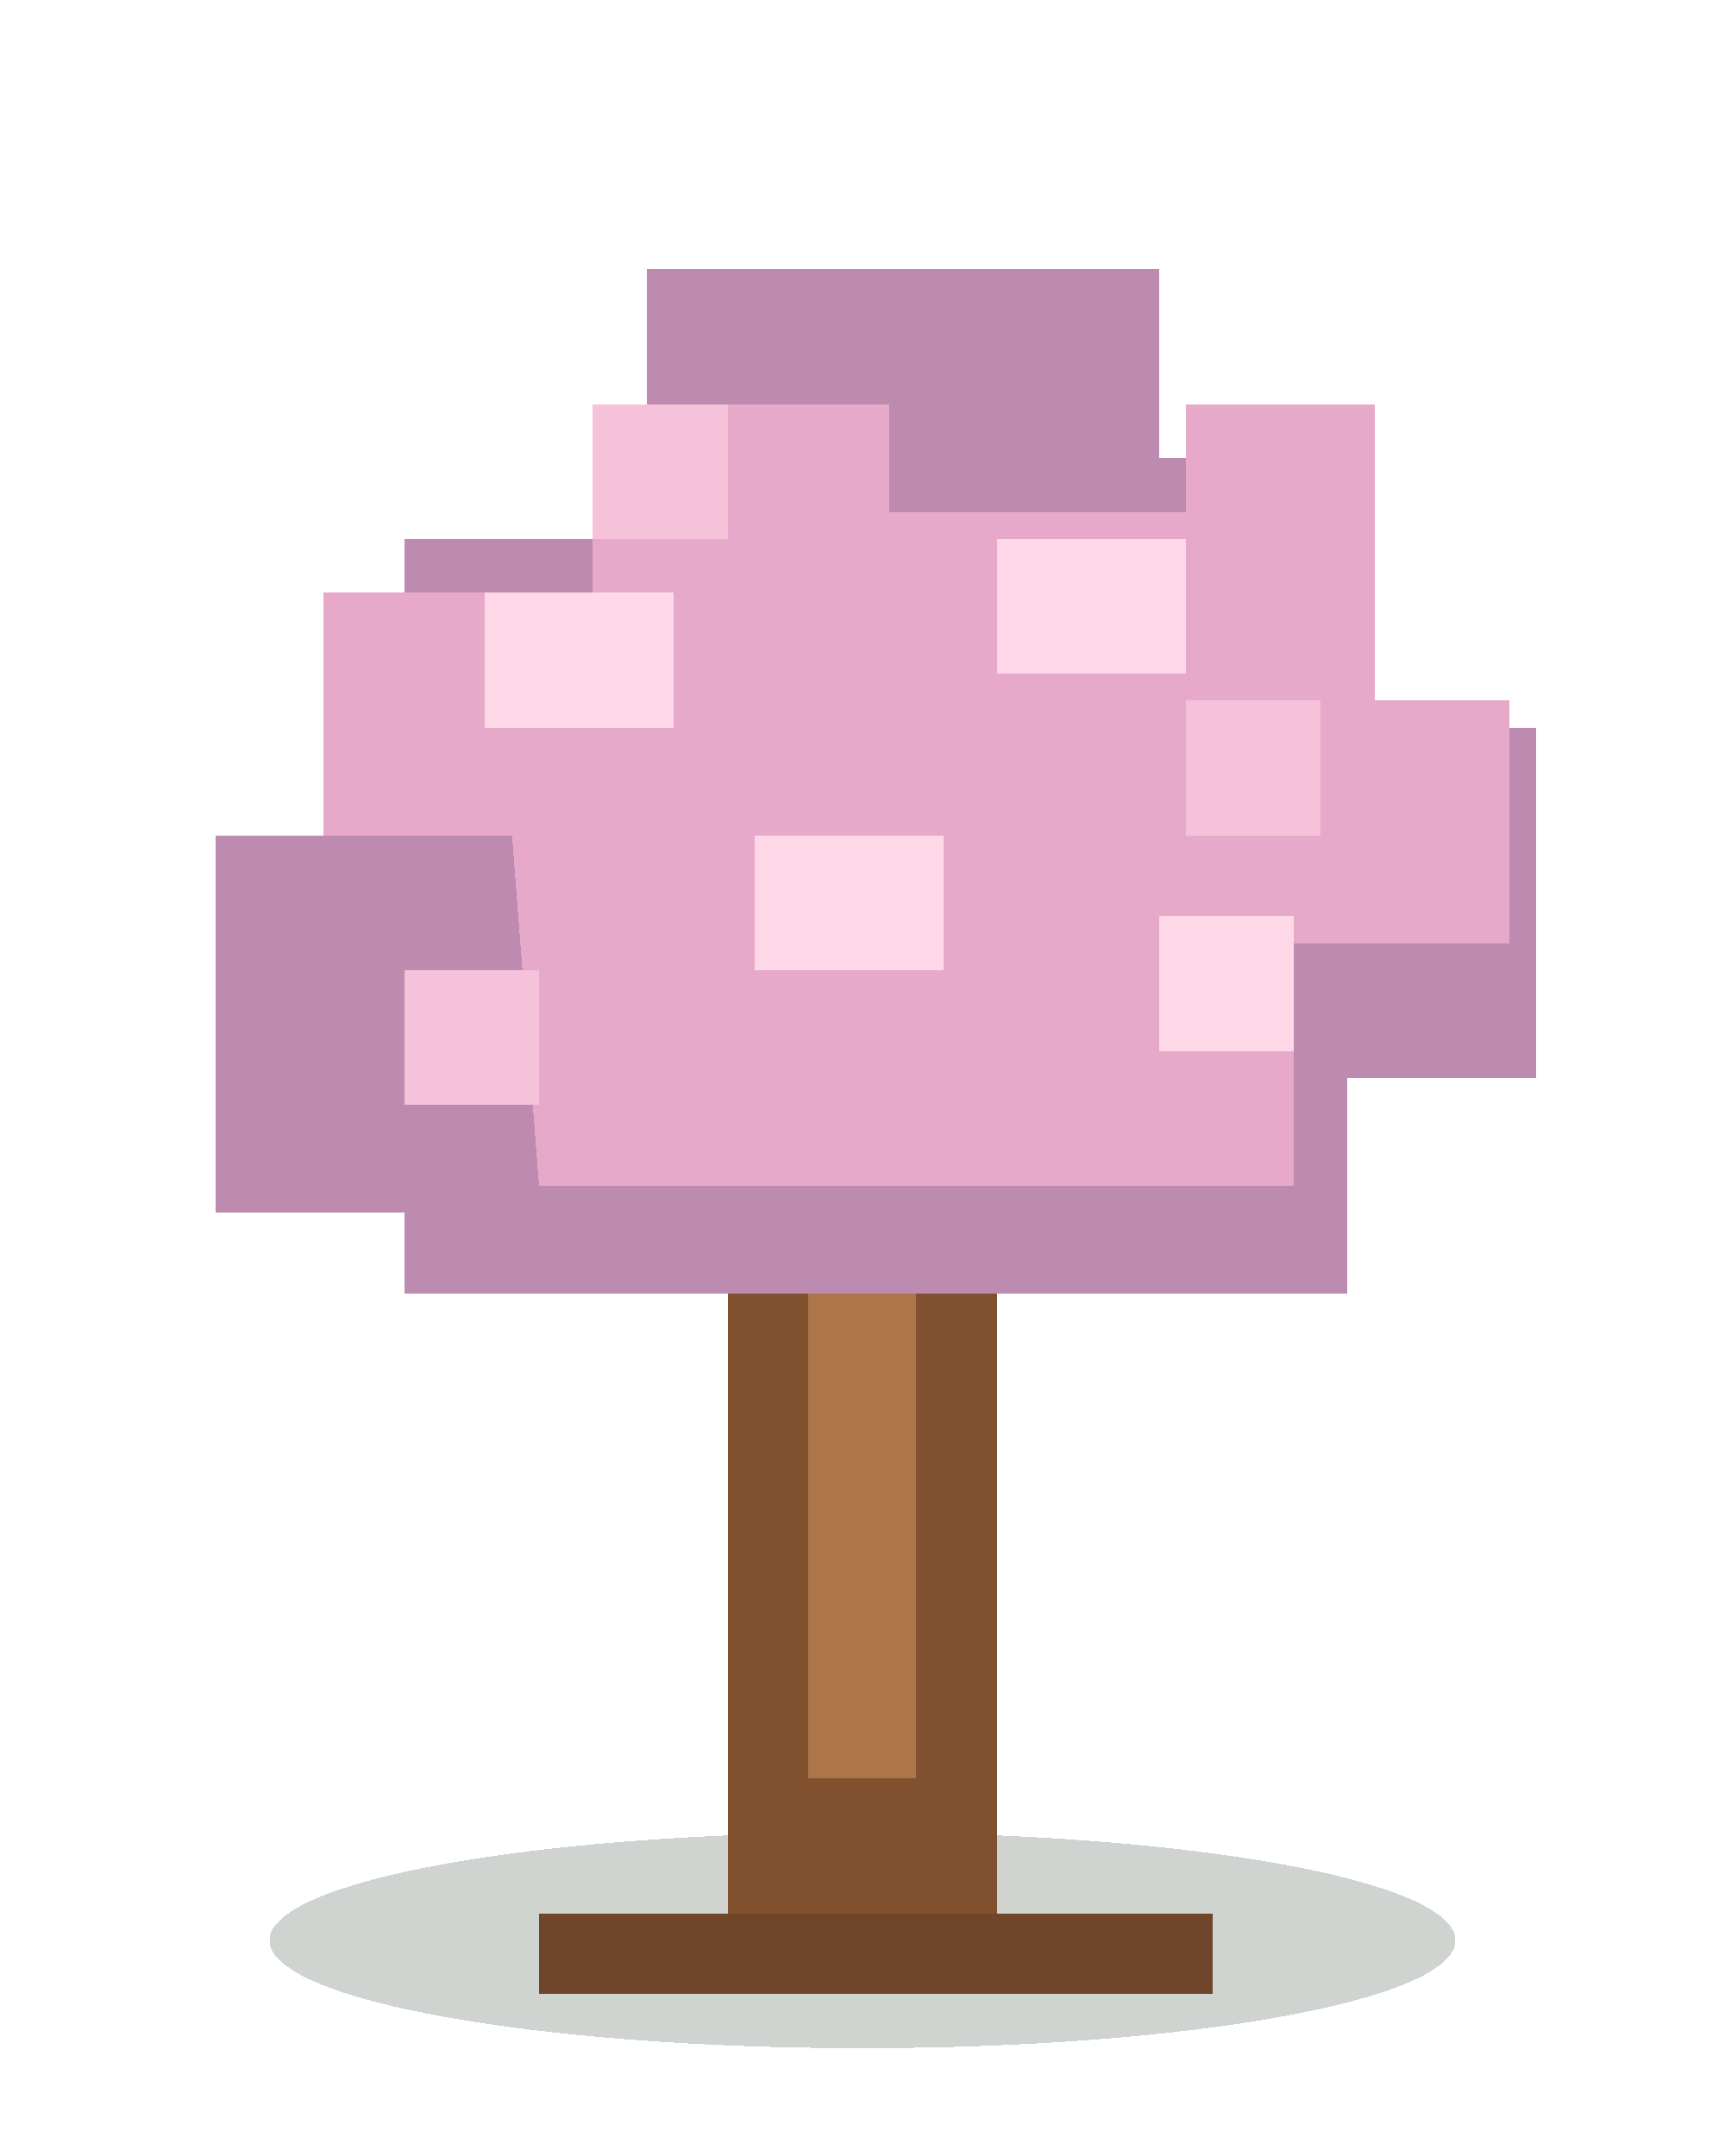
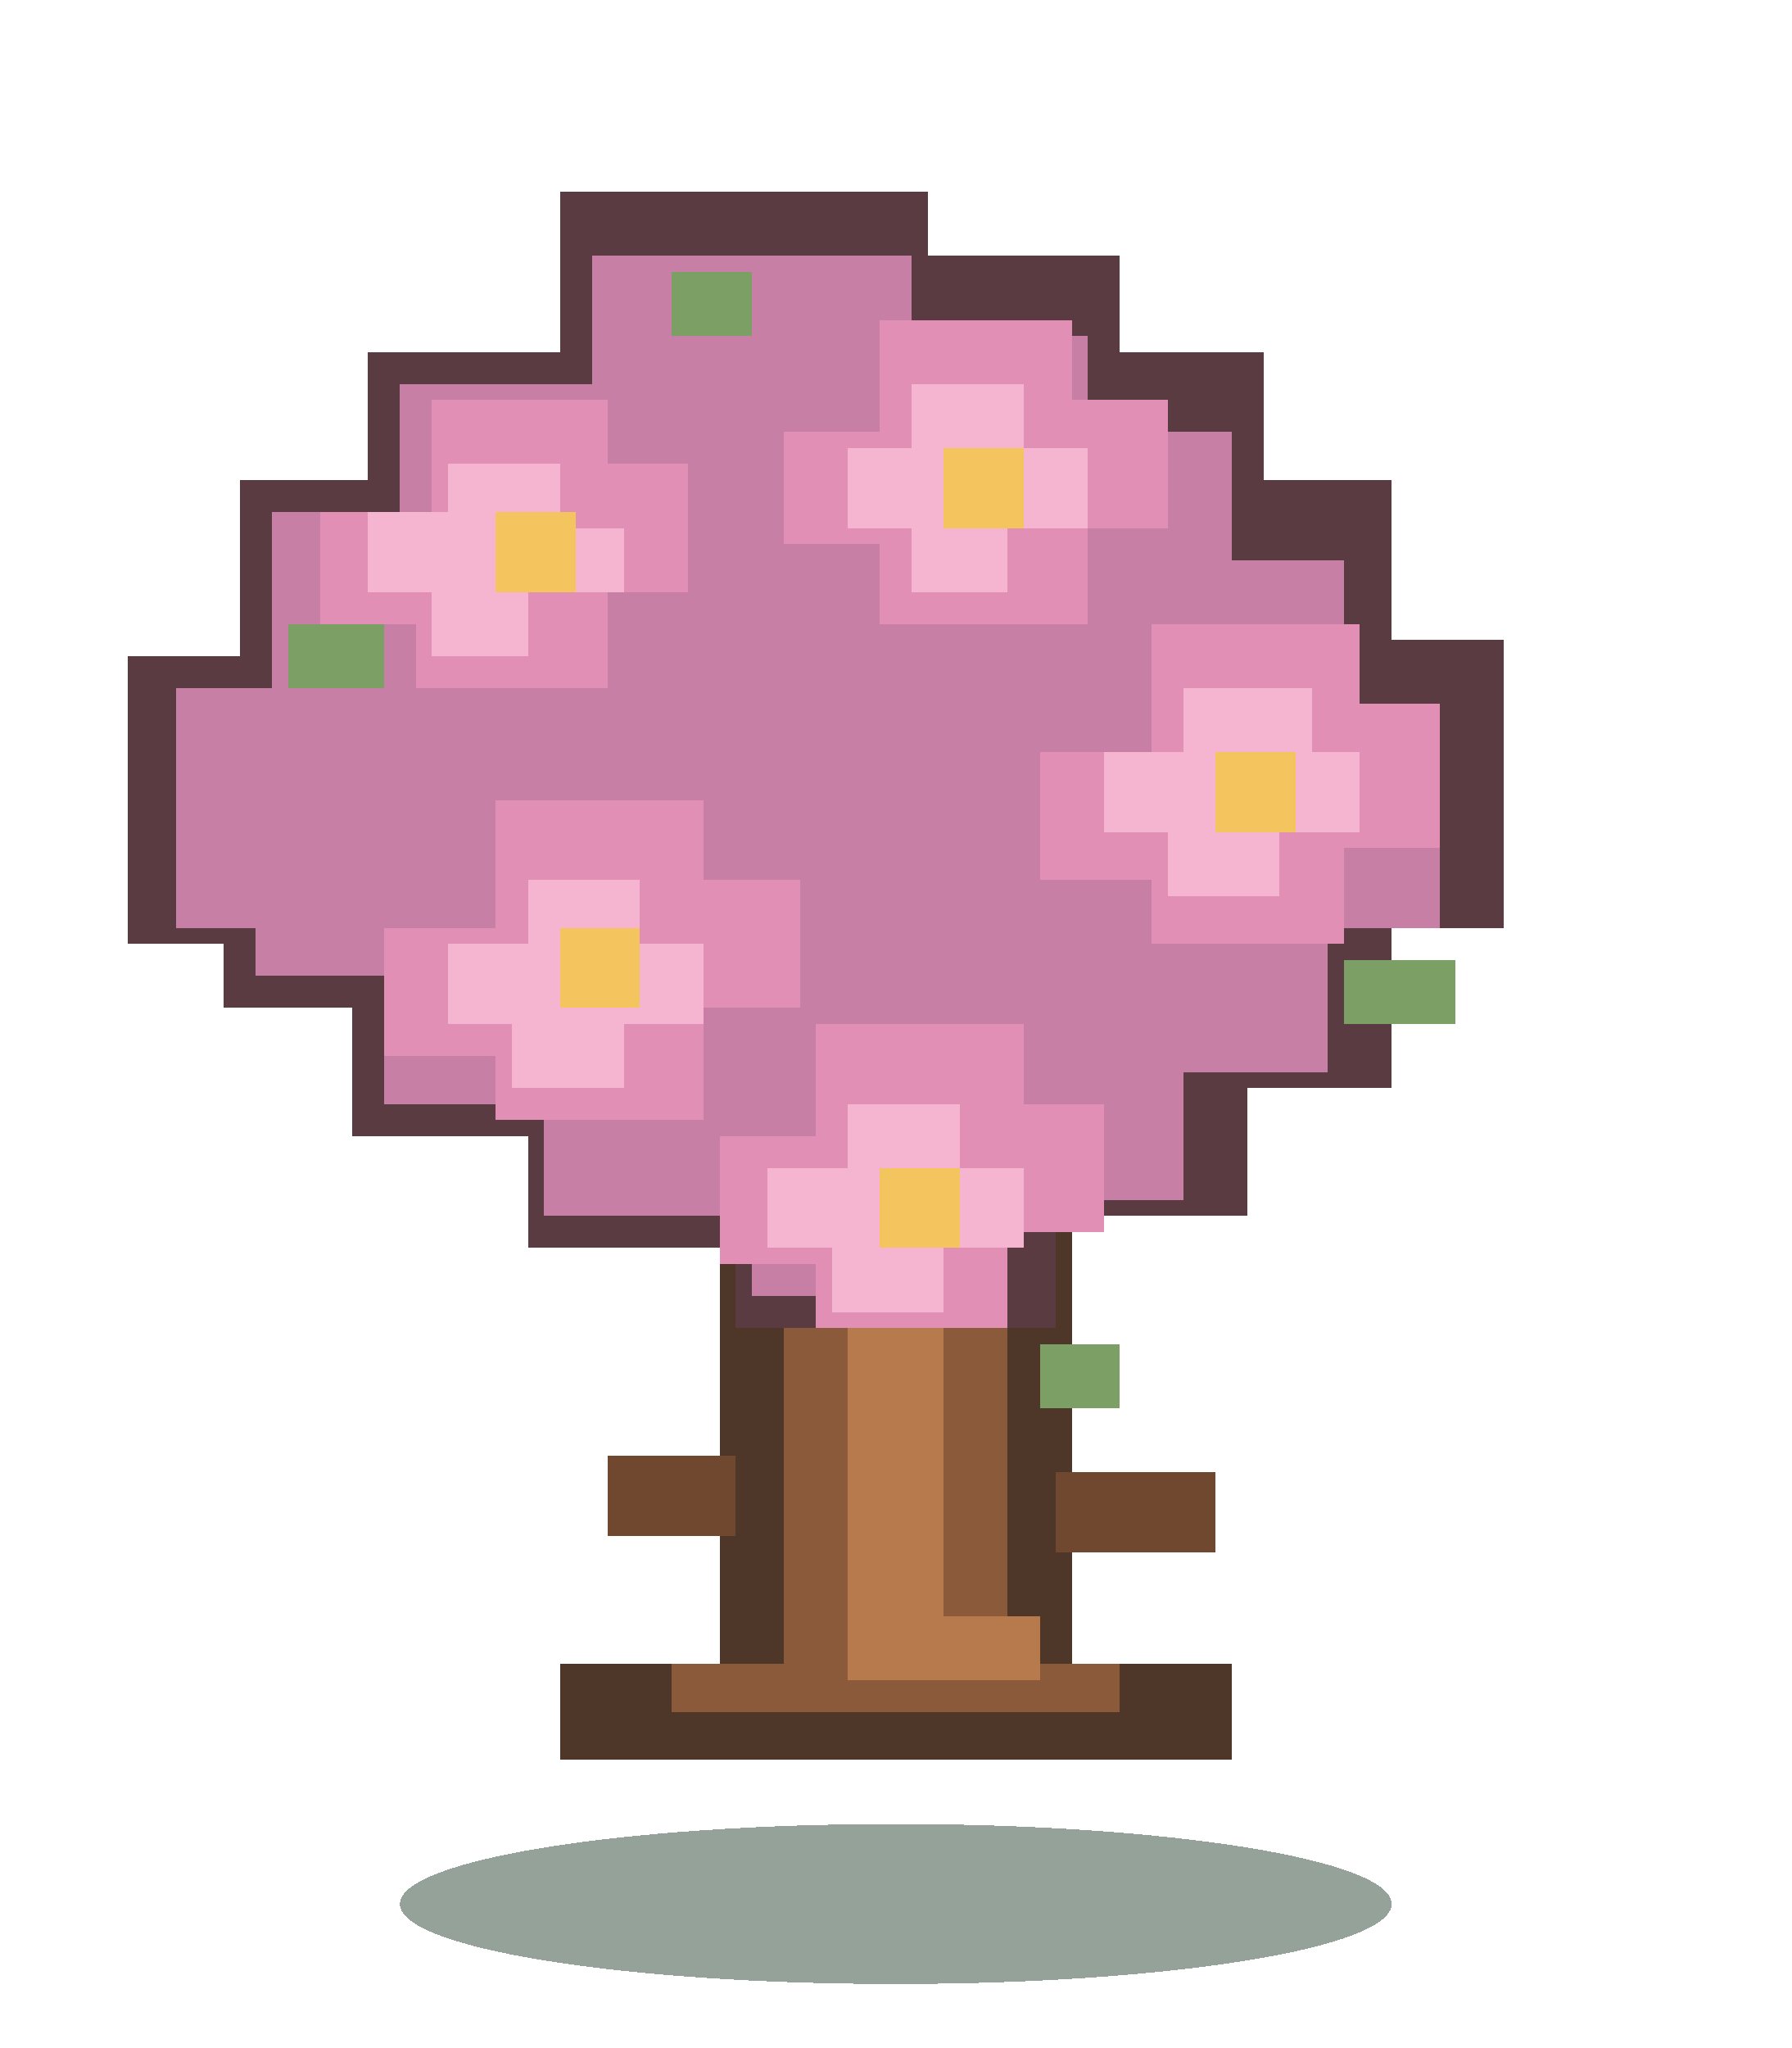
- <svg xmlns="http://www.w3.org/2000/svg" viewBox="0 0 64 80" shape-rendering="crispEdges">
-   <rect width="64" height="80" fill="none" />
-   <ellipse cx="32" cy="72" rx="22" ry="4" fill="#233c2c" opacity=".22" />
-   <path d="M27 71V38h10v33z" fill="#80502f" />
-   <path d="M30 44h4v22h-4z" fill="#ad754a" />
-   <path d="M15 45H8V31h7V20h9V10h19v7h8v10h6v13h-7v8H15z" fill="#bd8ab0" />
-   <path d="M19 31H12v-9h10V15h11v4h11v-4h7v11h5v9h-8v9H20z" fill="#e7a9ca" />
-   <path d="M18 22h7v5h-7zM37 20h7v5h-7zM28 31h7v5h-7zM43 34h5v5h-5z" fill="#ffd8e8" />
-   <path d="M22 15h5v5h-5zM44 26h5v5h-5zM15 36h5v5h-5z" fill="#f6c2da" />
-   <path d="M27 71h-7v3h14v-3zM37 71h8v3H34v-3z" fill="#70462b" />
+ <svg xmlns="http://www.w3.org/2000/svg" viewBox="0 0 112 128" shape-rendering="crispEdges" role="img" aria-label="Cherry blossom tree">
+   <ellipse cx="56" cy="119" rx="31" ry="5" fill="#294633" opacity=".5" />
+   <path d="M45 69h22v35h10v6H35v-6h10z" fill="#4e3628" />
+   <path d="M49 70h14v34h7v3H42v-3h7z" fill="#8b5a3b" />
+   <path d="M53 72h6v29h6v4h-12z" fill="#b67a4d" />
+   <path d="M46 91h-8v5h8zM66 92h10v5H66z" fill="#70472f" />
+   <path d="M35 12h23v4h12v6h9v8h8v10h7v18h-7v10h-9v8H66v7H46v-5H33v-7H22v-8h-8V59H8V41h7V30h8v-8h12z" fill="#5a3b42" />
+   <path d="M37 16h20v5h11v6h9v8h7v10h6v13h-7v9h-9v8H62v6H47v-5H34v-7H24v-8h-8V58h-5V43h6V32h8v-8h12z" fill="#c77fa5" />
+   <path d="M27 25h11v4h5v8h-5v6H26v-4h-6v-7h7zM55 20h12v5h6v8h-5v6H55v-5h-6v-7h6zM72 39h13v5h5v9h-6v6H72v-4h-7v-8h7zM31 50h13v5h6v8h-6v7H31v-4h-7v-8h7zM51 64h13v5h5v8h-6v6H51v-4h-6v-8h6z" fill="#e28fb6" />
+   <path d="M28 29h7v4h4v4h-6v4h-6v-4h-4v-5h5zM57 24h7v4h4v5h-5v4h-6v-4h-4v-5h4zM74 43h8v4h3v5h-5v4h-7v-4h-4v-5h5zM33 55h7v4h4v5h-5v4h-7v-4h-4v-5h5zM53 69h7v4h4v5h-5v4h-7v-4h-4v-5h5z" fill="#f5b5d0" />
+   <path d="M31 32h5v5h-5zM59 28h5v5h-5zM76 47h5v5h-5zM35 58h5v5h-5zM55 73h5v5h-5z" fill="#f4c55f" />
+   <path d="M18 39h6v4h-6zM84 60h7v4h-7zM42 17h5v4h-5zM65 84h5v4h-5z" fill="#7b9f65" />
</svg>
